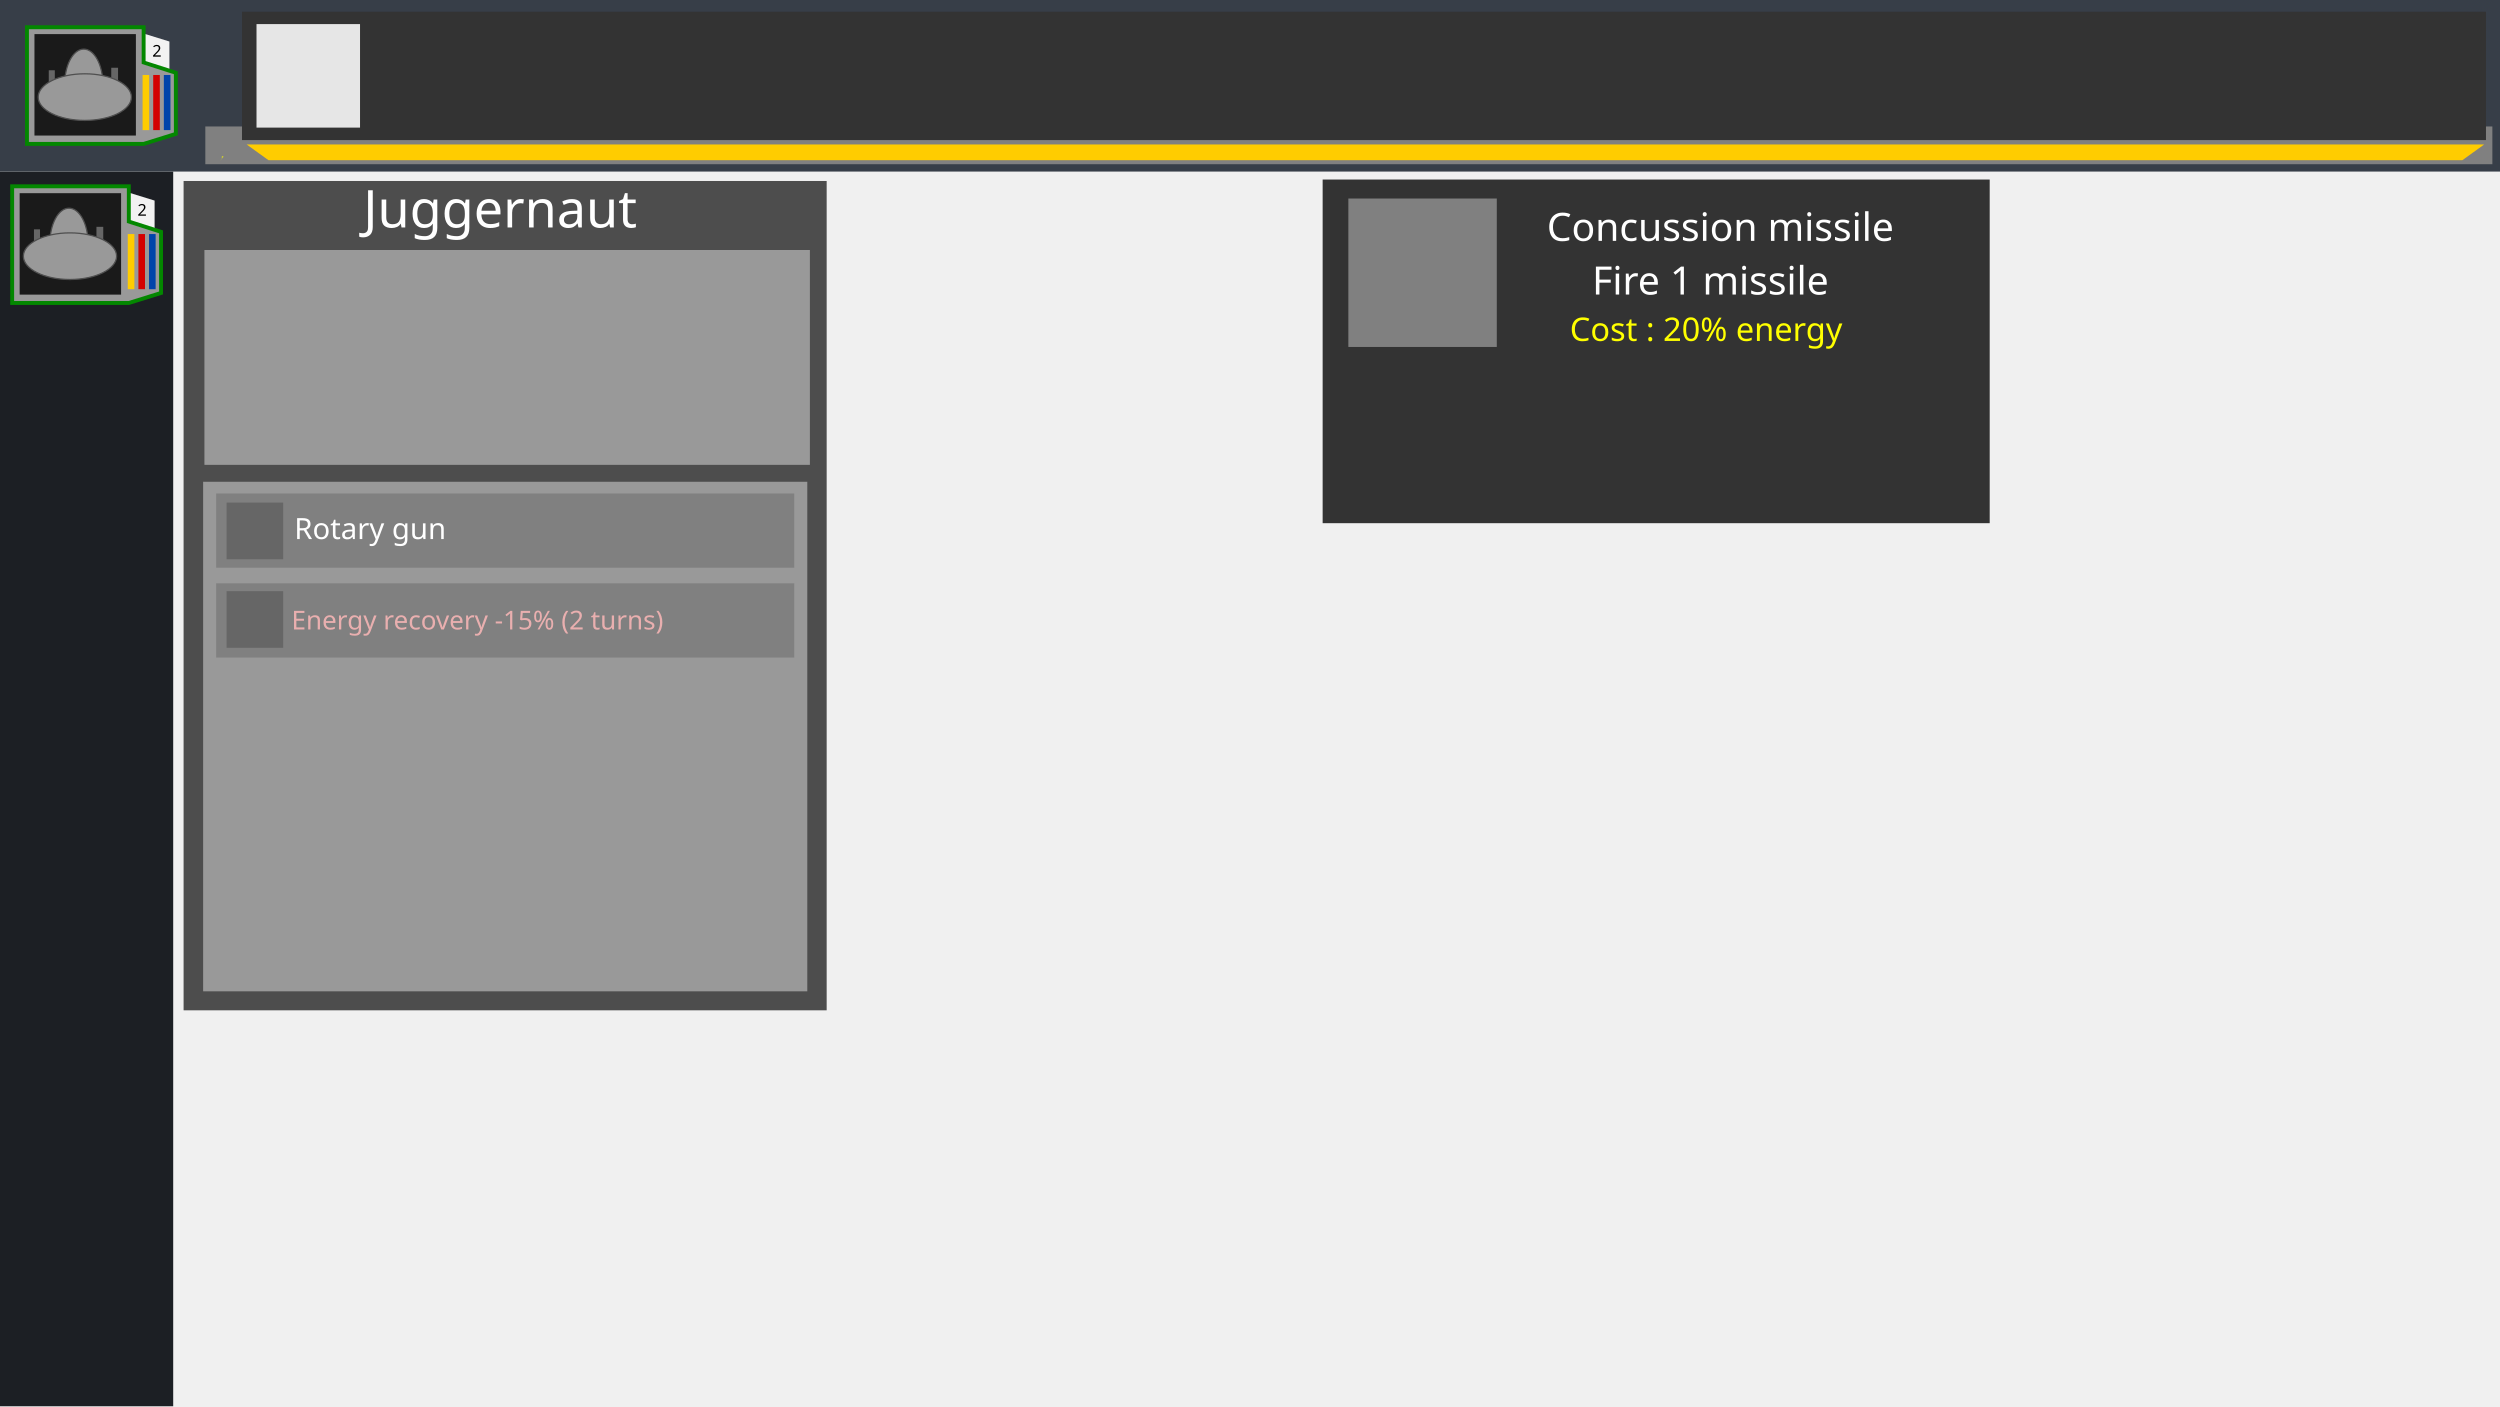
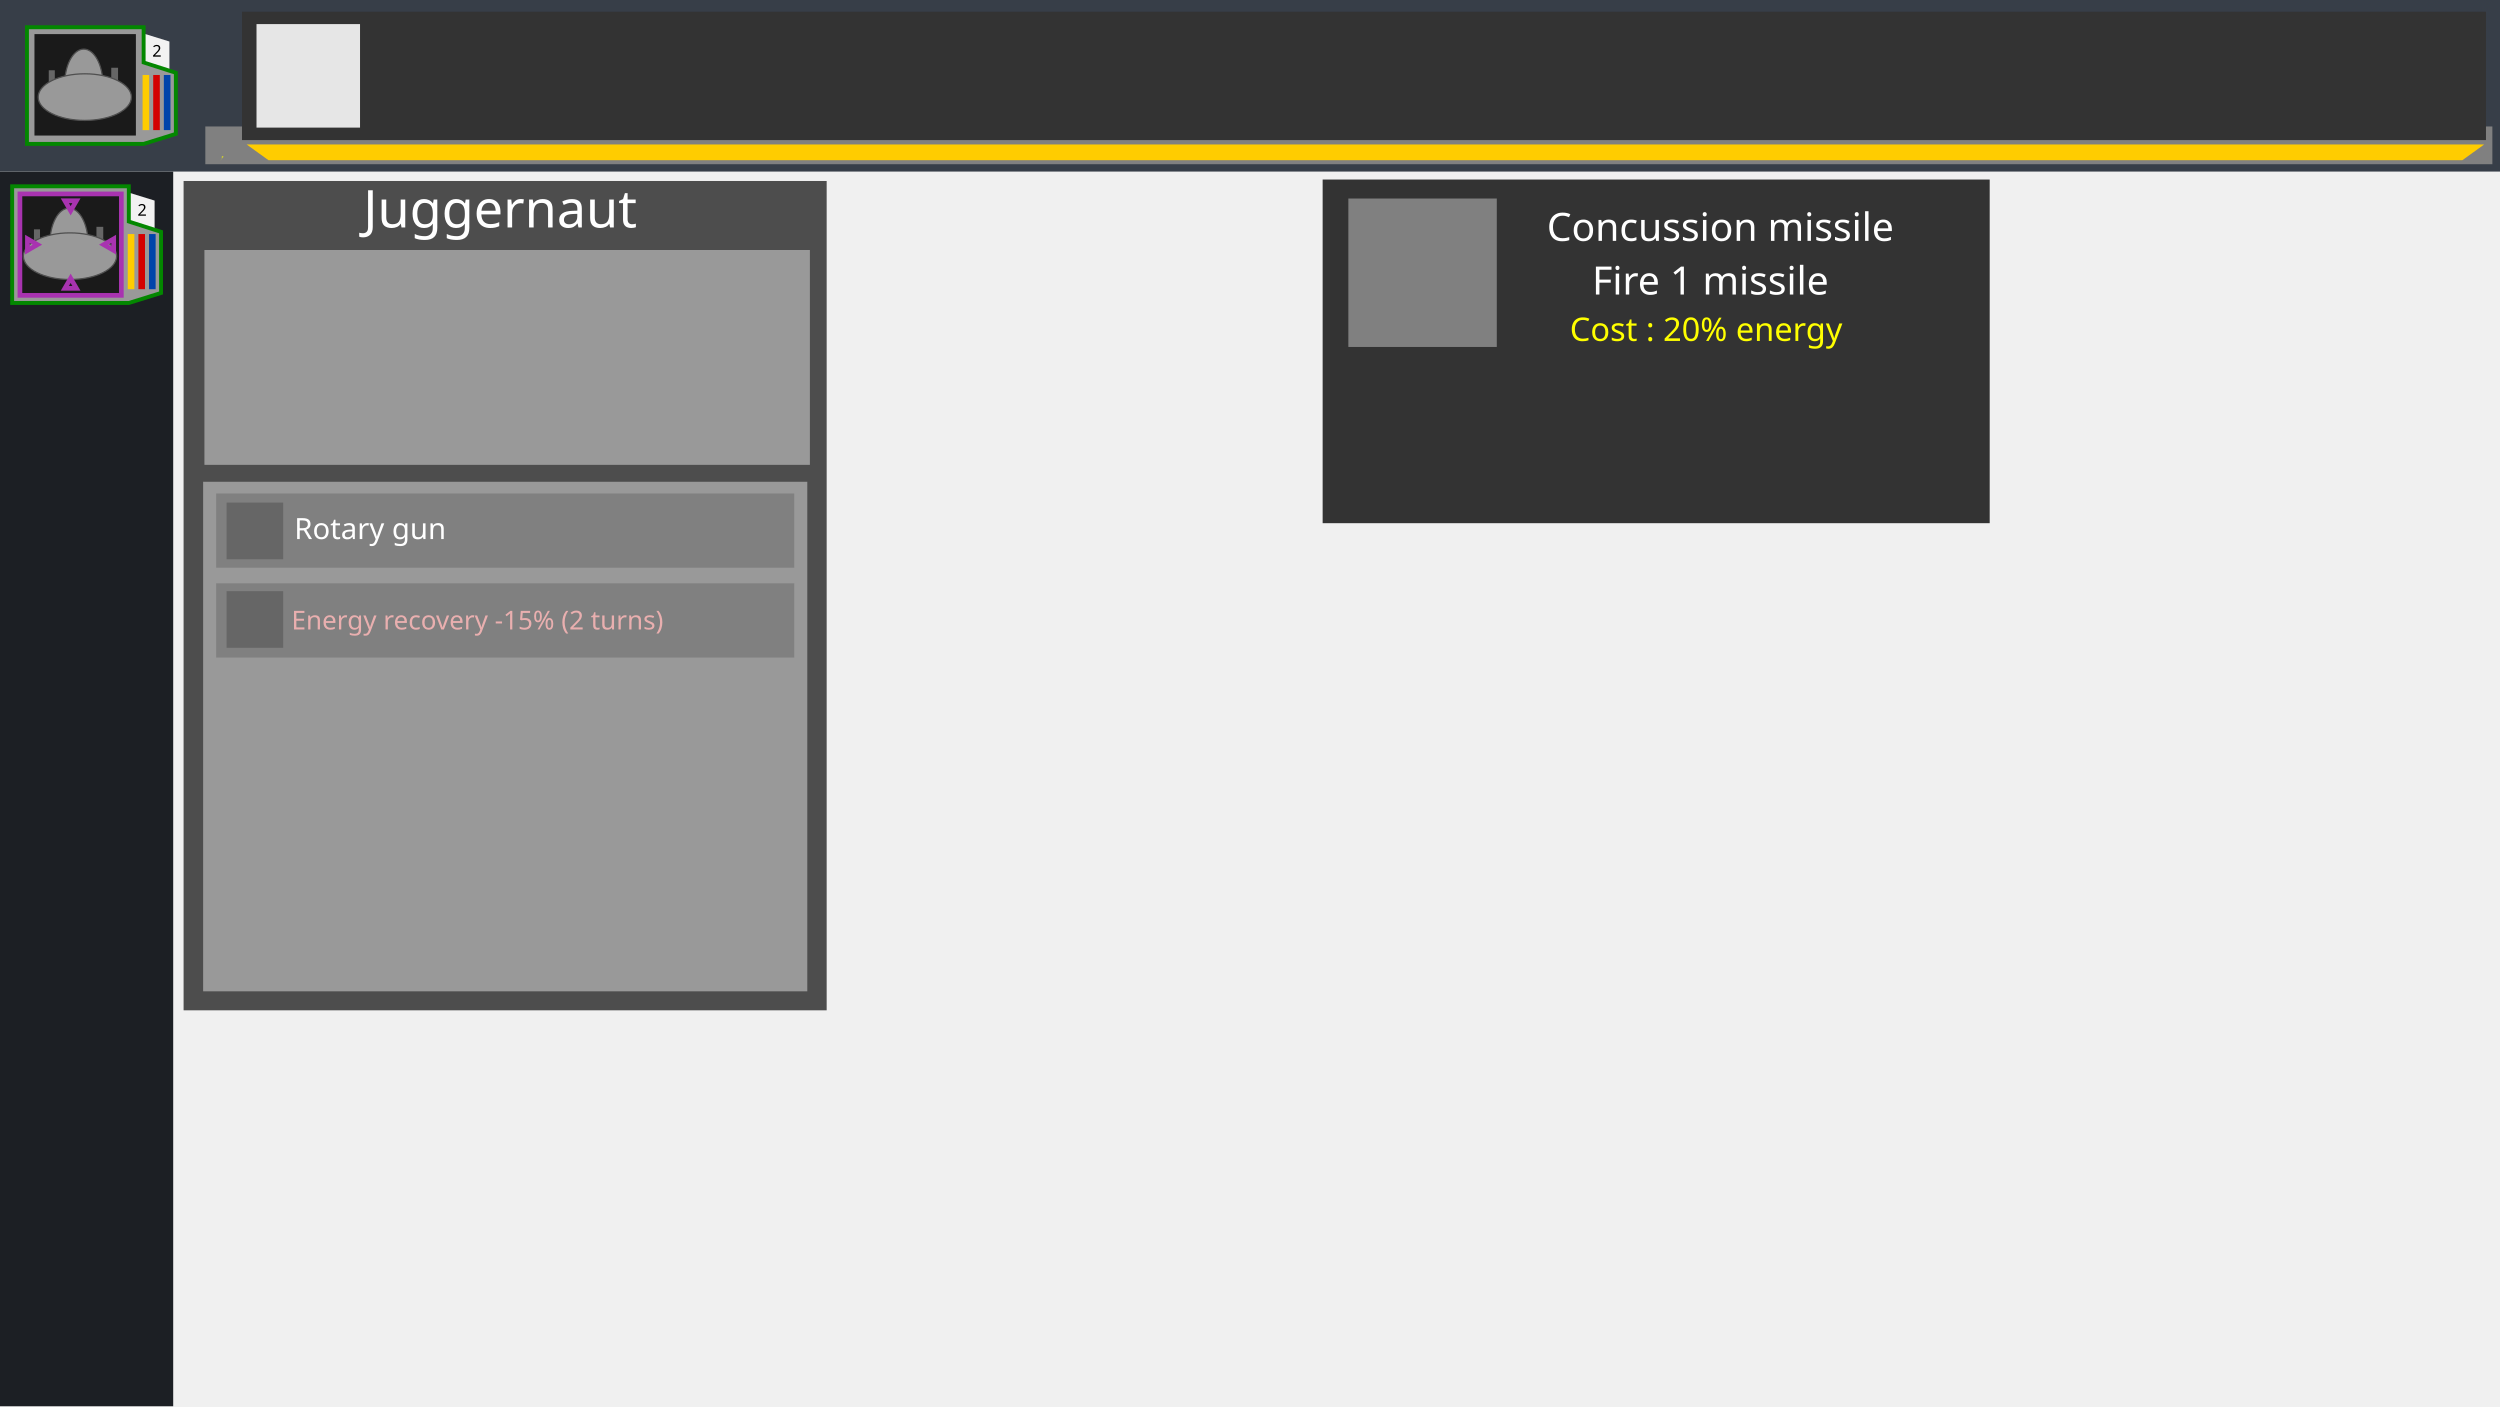
<svg xmlns="http://www.w3.org/2000/svg" xmlns:xlink="http://www.w3.org/1999/xlink" width="1920" height="1080" viewBox="0 0 1920 1080" id="svg2" version="1.1">
  <defs id="defs4">
    <mask maskUnits="userSpaceOnUse" id="mask4579">
      <g id="g4581" transform="translate(-31.78572,-23.92857)">
        <circle r="53.033" cy="-141.638" cx="132.835" id="circle4583" style="opacity:1;fill:none;fill-opacity:1;fill-rule:evenodd;stroke:#ffffff;stroke-width:4.3;stroke-linecap:butt;stroke-linejoin:miter;stroke-miterlimit:4;stroke-dasharray:none;stroke-opacity:1" />
        <path id="path4585" d="m 112.857,-206.209 55.357,0 -19.286,50.714 38.929,0 -73.929,92.857 21.429,-69.286 -36.429,0 z" style="fill:#ffffff;fill-opacity:1;fill-rule:evenodd;stroke:#000000;stroke-width:3.6;stroke-linecap:butt;stroke-linejoin:miter;stroke-miterlimit:4;stroke-dasharray:none;stroke-opacity:1" />
      </g>
    </mask>
  </defs>
-   <g id="layer13">
+   <g id="layer13" style="display:inline">
    <g id="layer14">
      <rect transform="translate(0,27.63784)" style="opacity:1;fill:#1c1f24;fill-opacity:1;fill-rule:evenodd;stroke:none;stroke-width:16;stroke-linecap:butt;stroke-linejoin:miter;stroke-miterlimit:4;stroke-dasharray:none;stroke-opacity:1" id="rect4415" width="133.015" height="948.23" x="0" y="104.132" />
    </g>
    <g id="layer15" style="display:inline">
-       <g style="" id="g4211" transform="translate(-0.7657451,27.63784)">
+       <g id="g4211" transform="translate(-0.7657451,27.63784)">
        <path transform="translate(0,-27.63784)" id="rect4602" d="m 95.459,146.619 24.042,7.425 0,24.042 -24.042,0 z" style="display:inline;opacity:1;fill:#f2f2f2;fill-opacity:1;fill-rule:evenodd;stroke:none;stroke-width:3.6;stroke-linecap:butt;stroke-linejoin:miter;stroke-miterlimit:4;stroke-dasharray:none;stroke-opacity:1" />
        <path id="rect4197" d="m 10.102,115.446 89.601,0 0,27.06 24.743,7.928 0,46.913 -24.743,7.699 -89.601,0 z" style="opacity:1;fill:#999999;fill-opacity:1;fill-rule:evenodd;stroke:#038700;stroke-width:3;stroke-linecap:butt;stroke-linejoin:miter;stroke-miterlimit:4;stroke-dasharray:none;stroke-opacity:1" />
        <rect y="152.119" x="98.892" height="42.341" width="5.065" id="rect4437-3-3" style="opacity:1;fill:#ffcc00;fill-opacity:1;fill-rule:evenodd;stroke:none;stroke-width:16;stroke-linecap:butt;stroke-linejoin:miter;stroke-miterlimit:4;stroke-dasharray:none;stroke-opacity:1" />
        <rect y="152.119" x="107.062" height="42.341" width="5.065" id="rect4437-3-3-6" style="opacity:1;fill:#d40000;fill-opacity:1;fill-rule:evenodd;stroke:none;stroke-width:16;stroke-linecap:butt;stroke-linejoin:miter;stroke-miterlimit:4;stroke-dasharray:none;stroke-opacity:1" />
        <rect y="152.119" x="115.232" height="42.341" width="5.065" id="rect4437-3-3-6-7" style="opacity:1;fill:#0044aa;fill-opacity:1;fill-rule:evenodd;stroke:none;stroke-width:16;stroke-linecap:butt;stroke-linejoin:miter;stroke-miterlimit:4;stroke-dasharray:none;stroke-opacity:1" />
        <rect y="120.727" x="15.855" height="77.905" width="77.905" id="rect4248" style="opacity:1;fill:#1a1a1a;fill-opacity:1;fill-rule:evenodd;stroke:none;stroke-width:3.6;stroke-linecap:butt;stroke-linejoin:miter;stroke-miterlimit:4;stroke-dasharray:none;stroke-opacity:1" />
        <use height="100%" width="100%" transform="matrix(0.2736787,0,0,0.2736787,146.6348,129.8692)" id="use4250" xlink:href="#g4184" y="0" x="0" />
        <text id="text4606" y="138.048" x="106.339" style="font-style:normal;font-weight:normal;font-size:12.5px;line-height:125%;font-family:sans-serif;letter-spacing:0px;word-spacing:0px;fill:#000000;fill-opacity:1;stroke:none;stroke-width:1px;stroke-linecap:butt;stroke-linejoin:miter;stroke-opacity:1" xml:space="preserve">
          <tspan y="138.048" x="106.339" id="tspan4608">2</tspan>
        </text>
      </g>
+     </g>
+     <g id="layer16" style="display:inline">
+       <rect y="148.931" x="15.297" height="77.905" width="77.905" id="rect4248-3" style="display:inline;opacity:1;fill:none;fill-opacity:1;fill-rule:evenodd;stroke:#a833b0;stroke-width:3.6;stroke-linecap:butt;stroke-linejoin:miter;stroke-miterlimit:4;stroke-dasharray:none;stroke-opacity:1" />
+       <path style="opacity:1;fill:none;fill-opacity:1;fill-rule:evenodd;stroke:#a833b0;stroke-width:3.6;stroke-linecap:butt;stroke-linejoin:miter;stroke-miterlimit:4;stroke-dasharray:none;stroke-opacity:1" id="path4312" d="m 54.25,161.881 -4.444,-7.697 8.887,0 z" />
+       <use x="0" y="0" xlink:href="#path4312" id="use4314" transform="matrix(1,0,0,-1,0,375.6155)" width="100%" height="100%" />
+       <use x="0" y="0" xlink:href="#path4312" id="use4316" transform="matrix(0,-1,1,0,-133.125,242.1338)" width="100%" height="100%" />
+       <use x="0" y="0" xlink:href="#path4312" id="use4318" transform="matrix(0,1,-1,0,241.5,133.6338)" width="100%" height="100%" />
    </g>
  </g>
  <g id="layer5" style="display:inline">
    <g id="layer11">
      <rect style="opacity:1;fill:#373e48;fill-opacity:1;fill-rule:evenodd;stroke:none;stroke-width:16;stroke-linecap:butt;stroke-linejoin:miter;stroke-miterlimit:4;stroke-dasharray:none;stroke-opacity:1" id="rect4413" width="1920" height="131.77" x="0" y="-27.638" transform="translate(0,27.63784)" />
    </g>
    <g id="layer6">
      <g id="layer7" style="display:inline">
        <rect style="opacity:1;fill:#808080;fill-opacity:1;fill-rule:evenodd;stroke:none;stroke-width:3.6;stroke-linecap:butt;stroke-linejoin:miter;stroke-miterlimit:4;stroke-dasharray:none;stroke-opacity:1" id="rect4249" width="1756.453" height="28.991" x="157.685" y="97.122" />
      </g>
      <g id="layer8">
        <path transform="translate(0,27.63784)" style="opacity:1;fill:#ffcc00;fill-opacity:1;fill-rule:evenodd;stroke:none;stroke-width:16;stroke-linecap:butt;stroke-linejoin:miter;stroke-miterlimit:4;stroke-dasharray:none;stroke-opacity:1" d="m 206.228,95.419 1684.823,0 16.824,-12.122 -1718.471,0 z" id="rect4437" />
        <use x="0" y="0" xlink:href="#g4573" id="use4168" transform="matrix(0.7533123,0,0,0.7533123,177.4555,219.2185)" width="100%" height="100%" />
      </g>
    </g>
    <g id="layer9">
      <g id="layer10">
        <rect style="opacity:1;fill:#333333;fill-opacity:1;fill-rule:evenodd;stroke:none;stroke-width:16;stroke-linecap:butt;stroke-linejoin:miter;stroke-miterlimit:4;stroke-dasharray:none;stroke-opacity:1" id="rect4439" width="1723.382" height="98.571" x="185.847" y="9" />
      </g>
    </g>
    <g id="layer12">
      <use x="0" y="0" xlink:href="#g4211" id="use4222" transform="translate(11.37235,-122.1695)" width="100%" height="100%" />
    </g>
  </g>
  <g id="layer2" style="display:inline">
    <rect style="opacity:1;fill:#4d4d4d;fill-opacity:1;fill-rule:evenodd;stroke:none;stroke-width:3.6;stroke-linecap:butt;stroke-linejoin:miter;stroke-miterlimit:4;stroke-dasharray:none;stroke-opacity:1" id="rect4578" width="493.879" height="636.924" x="141" y="139" />
    <text xml:space="preserve" style="font-style:normal;font-weight:normal;font-size:40px;line-height:125%;font-family:sans-serif;letter-spacing:0px;word-spacing:0px;fill:#ffffff;fill-opacity:1;stroke:none;stroke-width:1px;stroke-linecap:butt;stroke-linejoin:miter;stroke-opacity:1" x="279" y="174.707" id="text4580">
      <tspan id="tspan4582" x="279" y="174.707">Juggernaut</tspan>
    </text>
    <rect style="opacity:1;fill:#999999;fill-opacity:1;fill-rule:evenodd;stroke:none;stroke-width:3.6;stroke-linecap:butt;stroke-linejoin:miter;stroke-miterlimit:4;stroke-dasharray:none;stroke-opacity:1" id="rect4584" width="465" height="165" x="157" y="192" />
    <rect style="opacity:1;fill:#999999;fill-opacity:1;fill-rule:evenodd;stroke:none;stroke-width:3.6;stroke-linecap:butt;stroke-linejoin:miter;stroke-miterlimit:4;stroke-dasharray:none;stroke-opacity:1" id="rect4586" width="464" height="391.338" x="156" y="370" />
    <rect style="opacity:1;fill:#808080;fill-opacity:1;fill-rule:evenodd;stroke:none;stroke-width:3.6;stroke-linecap:butt;stroke-linejoin:miter;stroke-miterlimit:4;stroke-dasharray:none;stroke-opacity:1" id="rect4594" width="444" height="57" x="166" y="379" />
    <rect style="opacity:1;fill:#666666;fill-opacity:1;fill-rule:evenodd;stroke:none;stroke-width:3.6;stroke-linecap:butt;stroke-linejoin:miter;stroke-miterlimit:4;stroke-dasharray:none;stroke-opacity:1" id="rect4596" width="43.5" height="43.5" x="174" y="386" />
    <text xml:space="preserve" style="font-style:normal;font-weight:normal;font-size:40px;line-height:125%;font-family:sans-serif;letter-spacing:0px;word-spacing:0px;fill:#ffffff;fill-opacity:1;stroke:none;stroke-width:1px;stroke-linecap:butt;stroke-linejoin:miter;stroke-opacity:1" x="226" y="414" id="text4598">
      <tspan id="tspan4600" x="226" y="414" style="font-size:22.5px">Rotary gun</tspan>
    </text>
    <use x="0" y="0" xlink:href="#rect4594" id="use4261" transform="translate(0,69)" width="100%" height="100%" />
    <use x="0" y="0" xlink:href="#rect4596" id="use4263" transform="translate(0,68)" width="100%" height="100%" />
    <text xml:space="preserve" style="font-style:normal;font-weight:normal;font-size:20px;line-height:125%;font-family:sans-serif;letter-spacing:0px;word-spacing:0px;display:inline;fill:#e9afaf;fill-opacity:1;stroke:none;stroke-width:1px;stroke-linecap:butt;stroke-linejoin:miter;stroke-opacity:1" x="223.873" y="483.42" id="text4598-3">
      <tspan id="tspan4600-5" x="223.873" y="483.42" style="font-size:20px;fill:#e9afaf">Energy recovery -15% (2 turns)</tspan>
    </text>
    <rect style="opacity:1;fill:#e6e6e6;fill-opacity:1;fill-rule:evenodd;stroke:none;stroke-width:3.6;stroke-linecap:butt;stroke-linejoin:miter;stroke-miterlimit:4;stroke-dasharray:none;stroke-opacity:1" id="rect4320" width="79.5" height="79.5" x="197" y="18.5" />
  </g>
  <g id="layer4">
    <rect style="display:inline;opacity:1;fill:#333333;fill-opacity:1;fill-rule:evenodd;stroke:none;stroke-width:3.6;stroke-linecap:butt;stroke-linejoin:miter;stroke-miterlimit:4;stroke-dasharray:none;stroke-opacity:1" id="rect4578-3" width="512.293" height="263.924" x="1015.795" y="137.882" />
    <rect style="opacity:1;fill:#808080;fill-opacity:1;fill-rule:evenodd;stroke:none;stroke-width:3.6;stroke-linecap:butt;stroke-linejoin:miter;stroke-miterlimit:4;stroke-dasharray:none;stroke-opacity:1" id="rect4260" width="114" height="114" x="1035.535" y="152.464" />
    <text xml:space="preserve" style="font-style:normal;font-weight:normal;font-size:40px;line-height:125%;font-family:sans-serif;letter-spacing:0px;word-spacing:0px;fill:#000000;fill-opacity:1;stroke:none;stroke-width:1px;stroke-linecap:butt;stroke-linejoin:miter;stroke-opacity:1" x="1188" y="185" id="text4262">
      <tspan id="tspan4264" x="1188" y="185" style="font-size:30px;fill:#ffffff">Concussion missile</tspan>
    </text>
    <text xml:space="preserve" style="font-style:normal;font-weight:normal;font-size:40px;line-height:125%;font-family:sans-serif;letter-spacing:0px;word-spacing:0px;fill:#000000;fill-opacity:1;stroke:none;stroke-width:1px;stroke-linecap:butt;stroke-linejoin:miter;stroke-opacity:1" x="1222.749" y="226.184" id="text4262-6">
      <tspan id="tspan4264-7" x="1222.749" y="226.184" style="font-size:30px;fill:#ffffff">Fire 1 missile</tspan>
    </text>
    <text xml:space="preserve" style="font-style:normal;font-weight:normal;font-size:40px;line-height:125%;font-family:sans-serif;letter-spacing:0px;word-spacing:0px;fill:#000000;fill-opacity:1;stroke:none;stroke-width:1px;stroke-linecap:butt;stroke-linejoin:miter;stroke-opacity:1" x="1205.605" y="261.827" id="text4284">
      <tspan x="1205.605" y="261.827" style="font-size:25px;fill:#ffff00" id="tspan4431">Cost : 20% energy</tspan>
    </text>
    <flowRoot xml:space="preserve" id="flowRoot4288" style="font-style:normal;font-weight:normal;font-size:40px;line-height:125%;font-family:sans-serif;letter-spacing:0px;word-spacing:0px;fill:#000000;fill-opacity:1;stroke:none;stroke-width:1px;stroke-linecap:butt;stroke-linejoin:miter;stroke-opacity:1" transform="translate(114,0)">
      <flowRegion id="flowRegion4290">
        <rect id="rect4292" width="478.711" height="104.652" x="919.946" y="280.969" />
      </flowRegion>
      <flowPara id="flowPara4294" style="font-size:17.5px;fill:#ffffff">Shoot a single missile that explodes just before impact, and overloads the shield, doing <flowSpan style="fill:#3771c8" id="flowSpan4298">7 shield damage</flowSpan>
      </flowPara>
    </flowRoot>
  </g>
  <g id="layer1" transform="translate(0,27.63784)">
    <g id="g4573" transform="matrix(0.1866879,0,0,0.1923607,-25.92028,-110.7567)">
      <rect mask="url(#mask4579)" y="-232.652" x="44.286" height="147.514" width="116.591" id="rect4552" style="opacity:1;fill:#ffff00;fill-opacity:1;fill-rule:evenodd;stroke:none;stroke-width:3.6;stroke-linecap:butt;stroke-linejoin:miter;stroke-miterlimit:4;stroke-dasharray:none;stroke-opacity:1" />
    </g>
    <path style="opacity:1;fill:#d40000;fill-opacity:1;fill-rule:evenodd;stroke:none;stroke-width:3.6;stroke-linecap:butt;stroke-linejoin:miter;stroke-miterlimit:4;stroke-dasharray:none;stroke-opacity:1" id="path5830" d="m 173.6,-100.378 -73.419,-1e-5 -36.709,-63.582 36.709,-63.582 73.419,1e-5 36.709,63.582 z" />
    <circle style="opacity:1;fill:#2c5aa0;fill-opacity:1;fill-rule:evenodd;stroke:none;stroke-width:3.6;stroke-linecap:butt;stroke-linejoin:miter;stroke-miterlimit:4;stroke-dasharray:none;stroke-opacity:1" id="path4192" cx="343.957" cy="-162.851" r="70.711" />
    <g id="g4184">
      <rect y="68.07" x="-437.699" height="60.811" width="16.971" id="rect4180" style="opacity:1;fill:#666666;fill-opacity:1;fill-rule:evenodd;stroke:none;stroke-width:3.6;stroke-linecap:butt;stroke-linejoin:miter;stroke-miterlimit:4;stroke-dasharray:none;stroke-opacity:1" />
      <rect y="60.998" x="-262.337" height="73.539" width="19.092" id="rect4182" style="opacity:1;fill:#666666;fill-opacity:1;fill-rule:evenodd;stroke:none;stroke-width:3.6;stroke-linecap:butt;stroke-linejoin:miter;stroke-miterlimit:4;stroke-dasharray:none;stroke-opacity:1" />
      <ellipse ry="99.702" rx="53.74" cy="108.375" cx="-339.411" id="path4176" style="opacity:1;fill:#999999;fill-opacity:1;fill-rule:evenodd;stroke:#4f4f4f;stroke-width:3.6;stroke-linecap:butt;stroke-linejoin:miter;stroke-miterlimit:4;stroke-dasharray:none;stroke-opacity:1" />
      <ellipse ry="65.407" rx="130.815" cy="143.376" cx="-336.583" id="path4178" style="opacity:1;fill:#999999;fill-opacity:1;fill-rule:evenodd;stroke:#4f4f4f;stroke-width:3.6;stroke-linecap:butt;stroke-linejoin:miter;stroke-miterlimit:4;stroke-dasharray:none;stroke-opacity:1" />
    </g>
  </g>
  <g id="layer3" style="display:none">
    <text xml:space="preserve" style="font-style:normal;font-weight:normal;font-size:40px;line-height:125%;font-family:sans-serif;letter-spacing:0px;word-spacing:0px;fill:#000000;fill-opacity:1;stroke:none;stroke-width:1px;stroke-linecap:butt;stroke-linejoin:miter;stroke-opacity:1" x="-126.316" y="118.897" id="text4611">
      <tspan id="tspan4613" x="-126.316" y="118.897" style="font-size:22.5px;fill:#ff00ff">Ship level</tspan>
    </text>
    <path style="fill:#ff00ff;fill-rule:evenodd;stroke:#ff00ff;stroke-width:3.3;stroke-linecap:butt;stroke-linejoin:miter;stroke-miterlimit:4;stroke-dasharray:none;stroke-opacity:1" d="m -10.607,123.638 113.844,36.416" id="path4615" />
    <text xml:space="preserve" style="font-style:normal;font-weight:normal;font-size:40px;line-height:125%;font-family:sans-serif;letter-spacing:0px;word-spacing:0px;display:inline;fill:#000000;fill-opacity:1;stroke:none;stroke-width:1px;stroke-linecap:butt;stroke-linejoin:miter;stroke-opacity:1" x="-243.261" y="431.207" id="text4611-5">
      <tspan x="-243.261" y="431.207" style="font-size:22.5px;fill:#ff00ff" id="tspan4635">Available weapon/ability</tspan>
    </text>
    <path style="display:inline;fill:#ff00ff;fill-rule:evenodd;stroke:#ff00ff;stroke-width:3.3;stroke-linecap:butt;stroke-linejoin:miter;stroke-miterlimit:4;stroke-dasharray:none;stroke-opacity:1" d="M 47.078,419.792 172.922,406.208" id="path4615-5" />
    <text xml:space="preserve" style="font-style:normal;font-weight:normal;font-size:40px;line-height:125%;font-family:sans-serif;letter-spacing:0px;word-spacing:0px;display:inline;fill:#000000;fill-opacity:1;stroke:none;stroke-width:1px;stroke-linecap:butt;stroke-linejoin:miter;stroke-opacity:1" x="701.998" y="477.823" id="text4611-5-6">
      <tspan x="701.998" y="477.823" style="font-size:22.5px;fill:#ff00ff" id="tspan4635-2">Auto-scroll area</tspan>
    </text>
    <path style="display:inline;fill:#ff00ff;fill-rule:evenodd;stroke:#ff00ff;stroke-width:3.3;stroke-linecap:butt;stroke-linejoin:miter;stroke-miterlimit:4;stroke-dasharray:none;stroke-opacity:1" d="m 619.977,512.713 73.518,-40.454" id="path4615-5-9" />
    <text xml:space="preserve" style="font-style:normal;font-weight:normal;font-size:40px;line-height:125%;font-family:sans-serif;letter-spacing:0px;word-spacing:0px;display:inline;fill:#000000;fill-opacity:1;stroke:none;stroke-width:1px;stroke-linecap:butt;stroke-linejoin:miter;stroke-opacity:1" x="747.306" y="156.019" id="text4611-5-6-1">
      <tspan x="747.306" y="156.019" style="font-size:22.5px;fill:#ff00ff" id="tspan4635-2-2">Ship details,</tspan>
      <tspan x="747.306" y="184.144" style="font-size:22.5px;fill:#ff00ff" id="tspan4283">on hover or hold</tspan>
    </text>
    <path style="display:inline;fill:#ff00ff;fill-rule:evenodd;stroke:#ff00ff;stroke-width:3.3;stroke-linecap:butt;stroke-linejoin:miter;stroke-miterlimit:4;stroke-dasharray:none;stroke-opacity:1" d="M 634.947,170.101 741.699,146.617" id="path4615-5-9-0" />
    <text xml:space="preserve" style="font-style:normal;font-weight:normal;font-size:40px;line-height:125%;font-family:sans-serif;letter-spacing:0px;word-spacing:0px;display:inline;fill:#000000;fill-opacity:1;stroke:none;stroke-width:1px;stroke-linecap:butt;stroke-linejoin:miter;stroke-opacity:1" x="1551.192" y="171.625" id="text4611-5-6-1-5">
      <tspan x="1551.192" y="171.625" style="font-size:22.5px;fill:#ff00ff" id="tspan4635-2-2-6">Equipment name</tspan>
    </text>
    <path style="display:inline;fill:#ff00ff;fill-rule:evenodd;stroke:#ff00ff;stroke-width:3.3;stroke-linecap:butt;stroke-linejoin:miter;stroke-miterlimit:4;stroke-dasharray:none;stroke-opacity:1" d="m 1483.237,174.415 62.252,-4.483" id="path4615-5-9-0-9" />
    <text xml:space="preserve" style="font-style:normal;font-weight:normal;font-size:40px;line-height:125%;font-family:sans-serif;letter-spacing:0px;word-spacing:0px;display:inline;fill:#000000;fill-opacity:1;stroke:none;stroke-width:1px;stroke-linecap:butt;stroke-linejoin:miter;stroke-opacity:1" x="1550.467" y="214.914" id="text4611-5-6-1-5-7">
      <tspan x="1550.467" y="214.914" style="font-size:22.5px;fill:#ff00ff" id="tspan4635-2-2-6-0">Action name</tspan>
    </text>
    <path style="display:inline;fill:#ff00ff;fill-rule:evenodd;stroke:#ff00ff;stroke-width:3.3;stroke-linecap:butt;stroke-linejoin:miter;stroke-miterlimit:4;stroke-dasharray:none;stroke-opacity:1" d="m 1428.374,216.742 117.252,-8.483" id="path4615-5-9-0-9-9" />
    <text xml:space="preserve" style="font-style:normal;font-weight:normal;font-size:40px;line-height:125%;font-family:sans-serif;letter-spacing:0px;word-spacing:0px;display:inline;fill:#000000;fill-opacity:1;stroke:none;stroke-width:1px;stroke-linecap:butt;stroke-linejoin:miter;stroke-opacity:1" x="1231.959" y="495.066" id="text4611-5-6-1-3">
      <tspan x="1231.959" y="495.066" style="font-size:22.5px;fill:#ff00ff" id="tspan4635-2-2-60">Action details, on hover or hold</tspan>
    </text>
    <path style="display:inline;fill:#ff00ff;fill-rule:evenodd;stroke:#ff00ff;stroke-width:3.3;stroke-linecap:butt;stroke-linejoin:miter;stroke-miterlimit:4;stroke-dasharray:none;stroke-opacity:1" d="m 1330.624,400.742 15.752,66.517" id="path4615-5-9-0-6" />
    <text xml:space="preserve" style="font-style:normal;font-weight:normal;font-size:40px;line-height:125%;font-family:sans-serif;letter-spacing:0px;word-spacing:0px;display:inline;fill:#000000;fill-opacity:1;stroke:none;stroke-width:1px;stroke-linecap:butt;stroke-linejoin:miter;stroke-opacity:1" x="-112.708" y="496.207" id="text4611-5-62">
      <tspan x="-112.708" y="496.207" style="font-size:22.5px;fill:#ff00ff" id="tspan4635-9">Active effect</tspan>
    </text>
    <path style="display:inline;fill:#ff00ff;fill-rule:evenodd;stroke:#ff00ff;stroke-width:3.3;stroke-linecap:butt;stroke-linejoin:miter;stroke-miterlimit:4;stroke-dasharray:none;stroke-opacity:1" d="M 48.078,488.792 173.922,475.208" id="path4615-5-1" />
  </g>
</svg>
